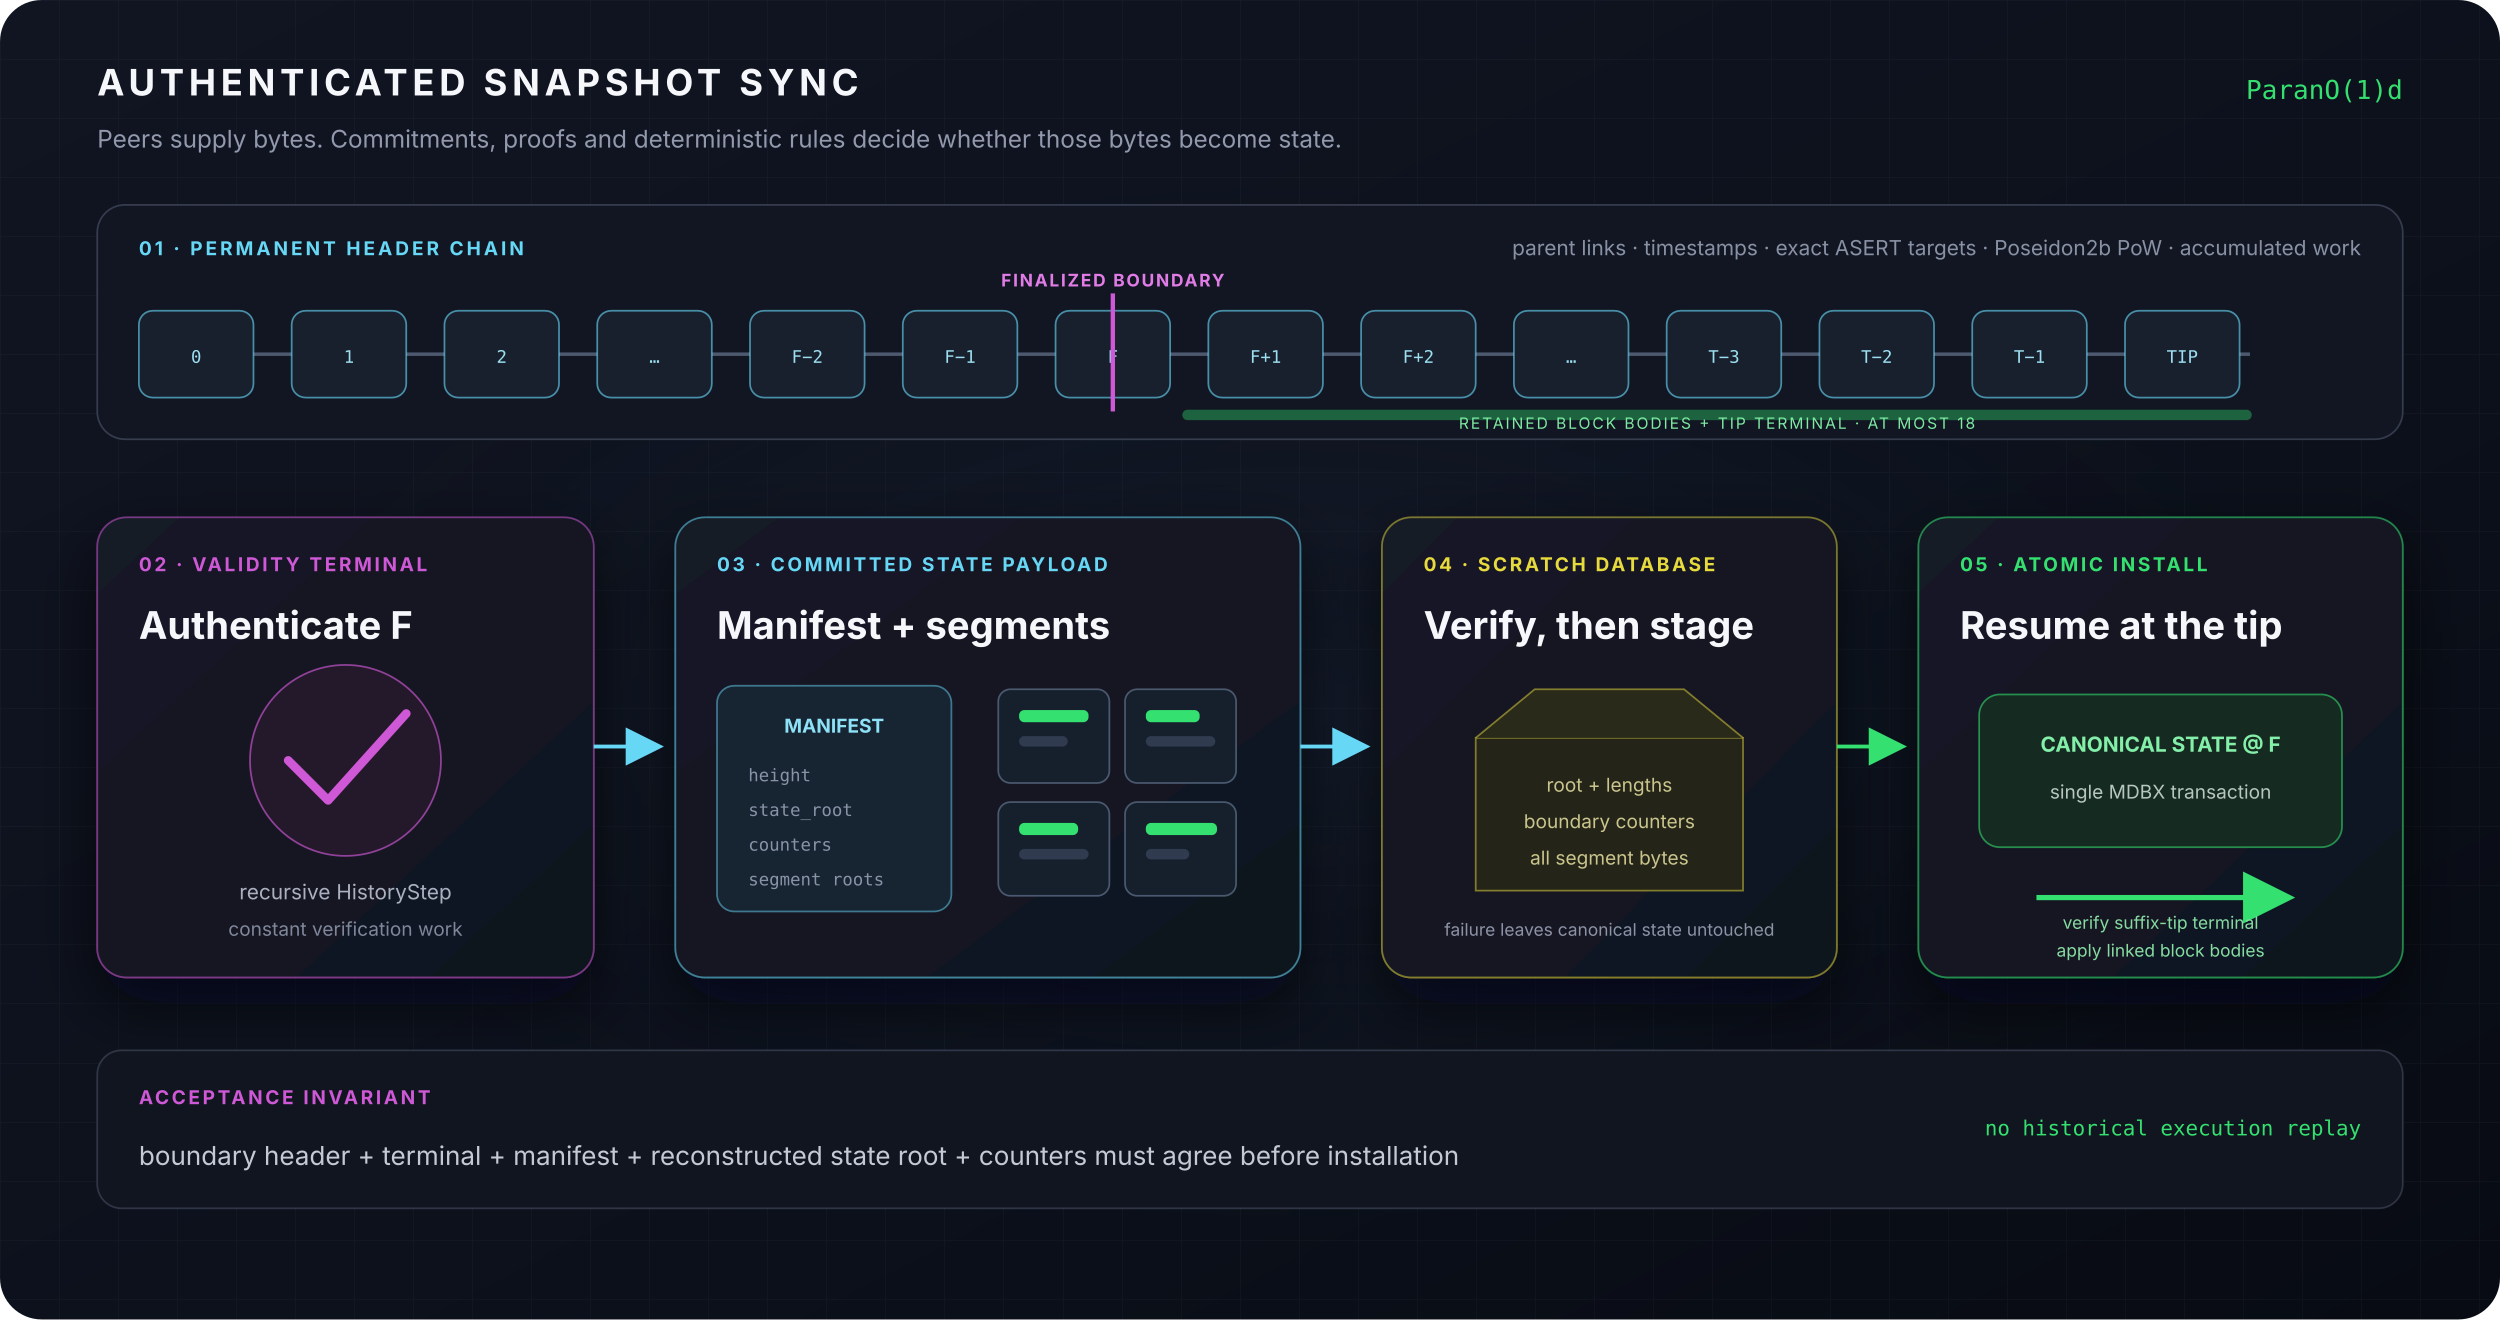
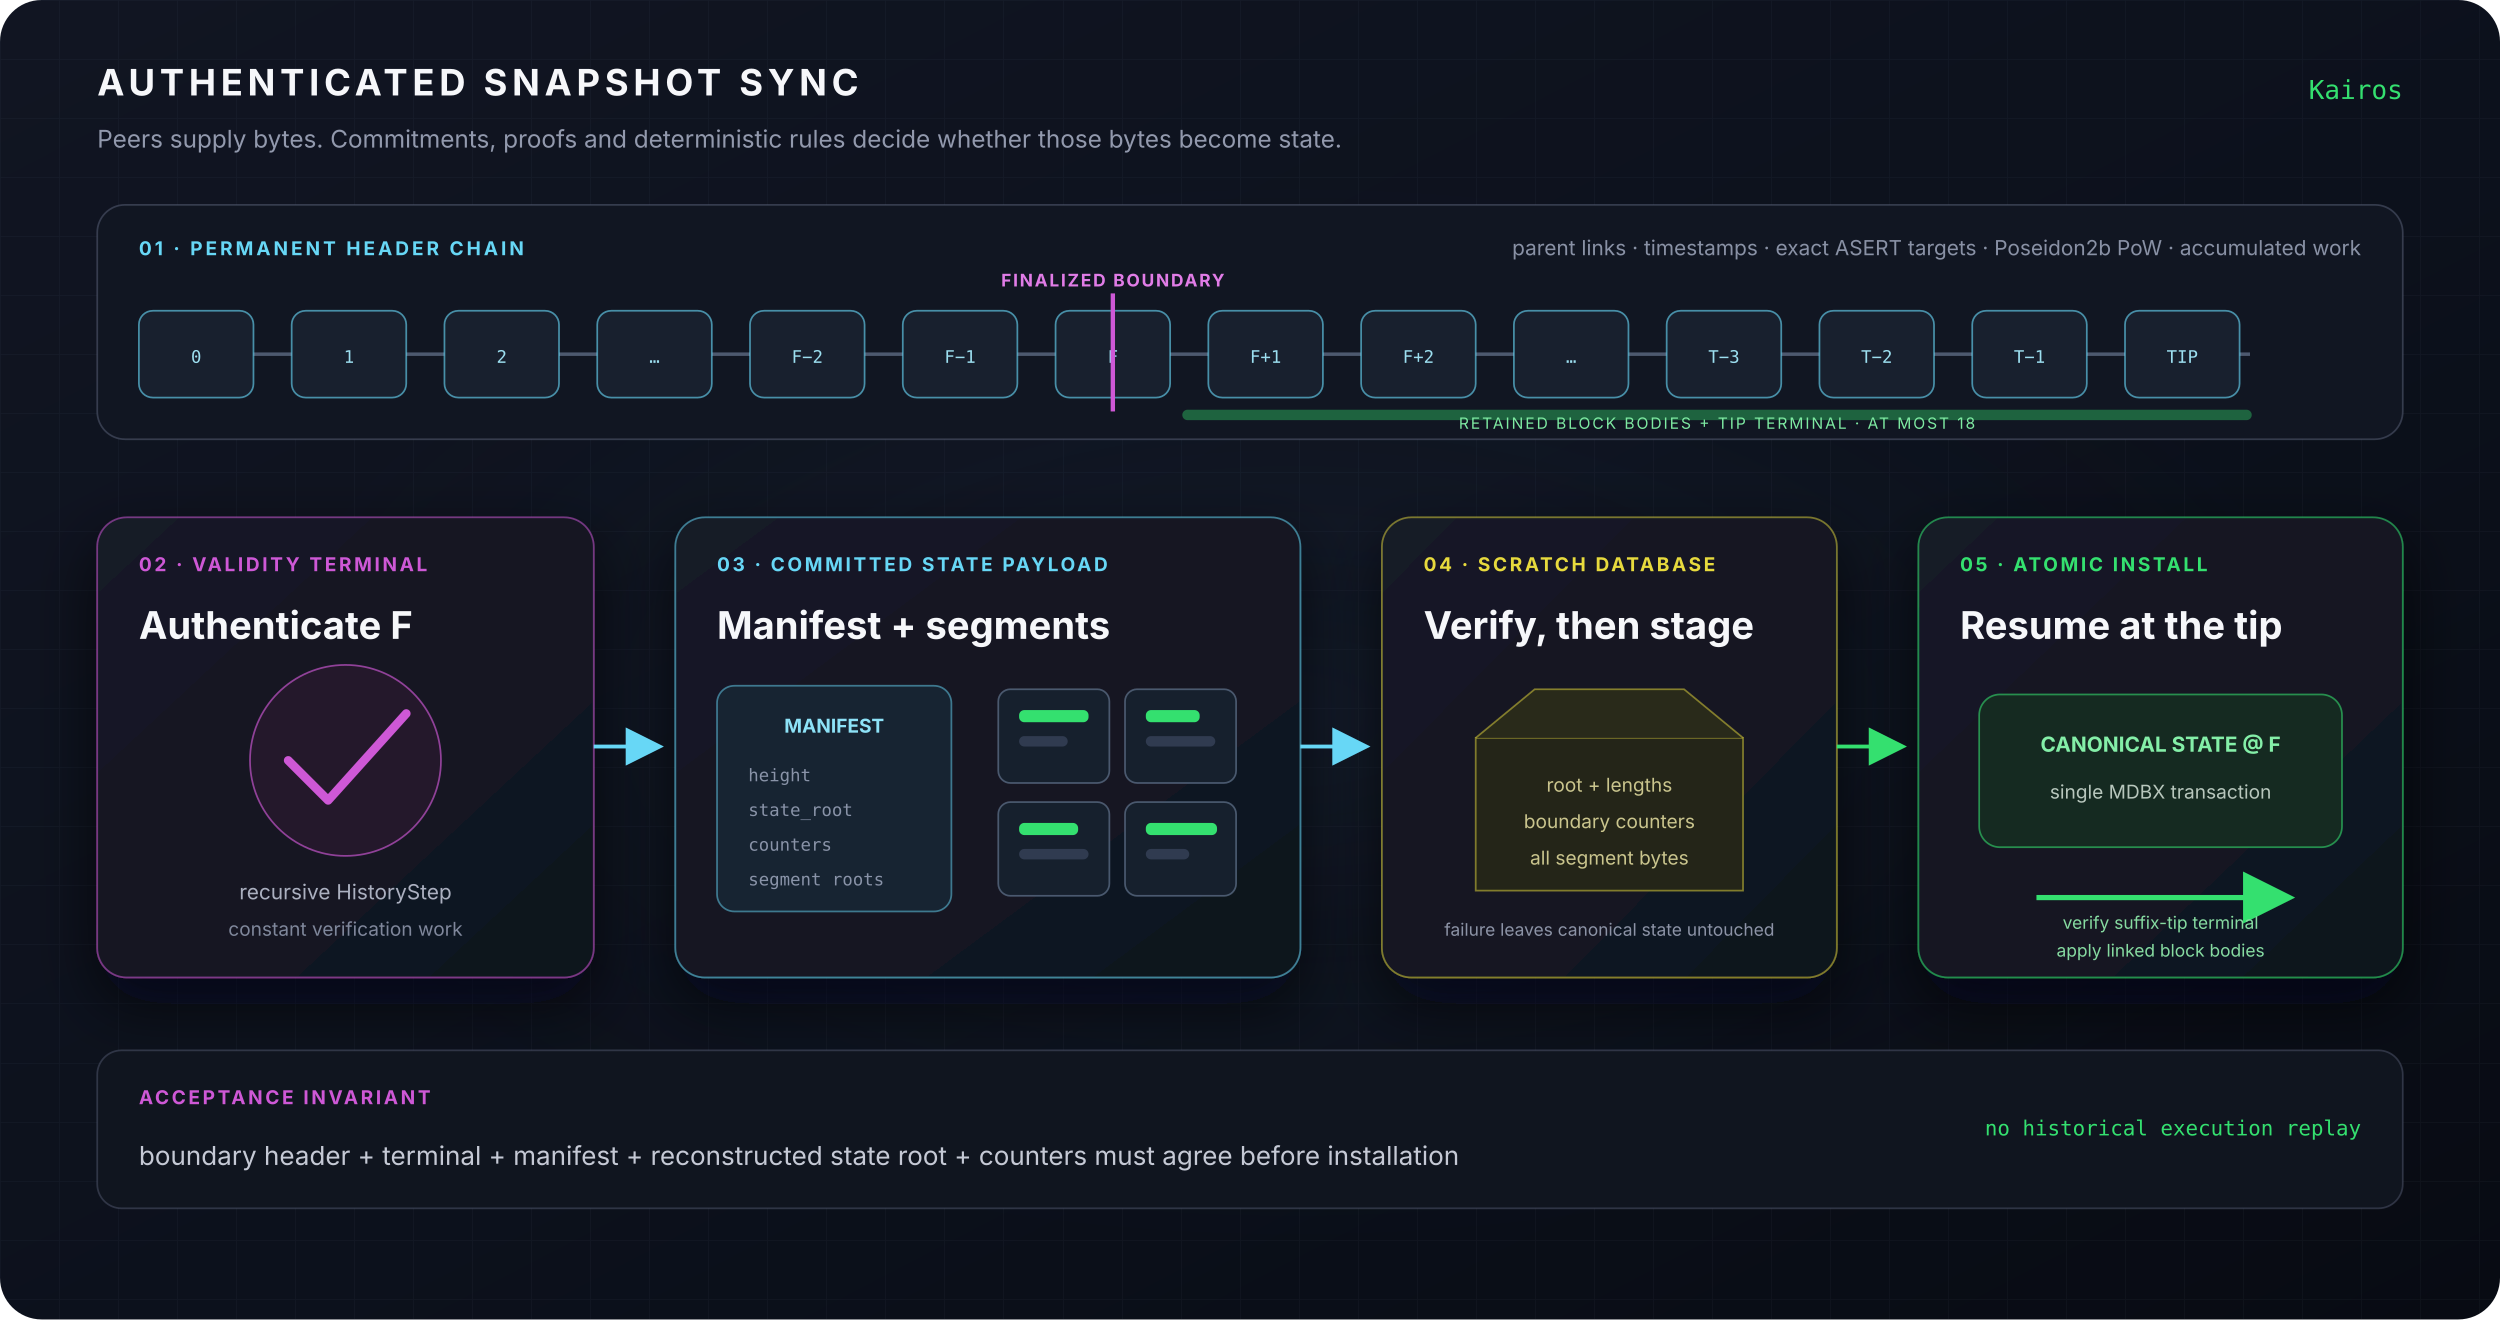
<svg xmlns="http://www.w3.org/2000/svg" viewBox="0 0 1440 760" role="img" aria-labelledby="title description">
  <defs>
    <linearGradient id="bg" x1="0" y1="0" x2="1" y2="1">
      <stop offset="0" stop-color="#111522" />
      <stop offset=".55" stop-color="#0c111c" />
      <stop offset="1" stop-color="#080b13" />
    </linearGradient>
    <linearGradient id="panel" x1="0" y1="0" x2="1" y2="1">
      <stop offset="0" stop-color="#151a27" />
      <stop offset="1" stop-color="#10141e" />
    </linearGradient>
    <radialGradient id="sceneGlow">
      <stop offset="0" stop-color="#344866" stop-opacity=".16" />
      <stop offset=".58" stop-color="#26364f" stop-opacity=".07" />
      <stop offset="1" stop-color="#090c14" stop-opacity="0" />
    </radialGradient>
    <pattern id="grid" width="34" height="34" patternUnits="userSpaceOnUse">
      <path d="M34 0H0V34" fill="none" stroke="#9db2d4" stroke-opacity=".045" />
    </pattern>
    <filter id="shadow" x="-25%" y="-25%" width="150%" height="170%">
      <feDropShadow dx="0" dy="15" stdDeviation="18" flood-color="#02040a" flood-opacity=".65" />
    </filter>
    <marker id="arrowCyan" markerWidth="10" markerHeight="10" refX="8" refY="5" orient="auto" markerUnits="strokeWidth">
      <path d="M0 0L10 5L0 10Z" fill="#67d7f6" />
    </marker>
    <marker id="arrowGreen" markerWidth="10" markerHeight="10" refX="8" refY="5" orient="auto" markerUnits="strokeWidth">
      <path d="M0 0L10 5L0 10Z" fill="#34e06f" />
    </marker>
  </defs>
  <rect width="1440" height="760" rx="24" fill="url(#bg)" />
  <rect width="1440" height="760" rx="24" fill="url(#grid)" />
  <ellipse cx="745" cy="410" rx="650" ry="330" fill="url(#sceneGlow)" />
  <g font-family="Inter, Noto Sans, ui-sans-serif, system-ui, sans-serif">
    <text x="56" y="55" fill="#f6f7fa" font-size="21" font-weight="650" letter-spacing="2.7">AUTHENTICATED SNAPSHOT SYNC</text>
    <text x="56" y="85" fill="#9299ad" font-size="14">
      Peers supply bytes. Commitments, proofs and deterministic rules decide whether those bytes become state.
    </text>
    <text x="1384" y="57" fill="#34e06f" font-size="15" text-anchor="end" font-family="ui-monospace, SFMono-Regular, Menlo, monospace">
-       ParanO(1)d
+       Kairos
    </text>
    <rect x="56" y="118" width="1328" height="135" rx="16" fill="#111622" stroke="#596078" stroke-opacity=".52" />
    <text x="80" y="147" fill="#67d7f6" font-size="11" font-weight="700" letter-spacing="1.7">01 · PERMANENT HEADER CHAIN</text>
    <text x="1360" y="147" fill="#8991a5" font-size="12" text-anchor="end">
      parent links · timestamps · exact ASERT targets · Poseidon2b PoW · accumulated work
    </text>
    <path d="M92 204H1296" stroke="#4d596f" stroke-width="2" />
    <g fill="#18202e" stroke="#67d7f6" stroke-opacity=".62">
      <rect x="80" y="179" width="66" height="50" rx="8" />
      <rect x="168" y="179" width="66" height="50" rx="8" />
      <rect x="256" y="179" width="66" height="50" rx="8" />
      <rect x="344" y="179" width="66" height="50" rx="8" />
      <rect x="432" y="179" width="66" height="50" rx="8" />
      <rect x="520" y="179" width="66" height="50" rx="8" />
      <rect x="608" y="179" width="66" height="50" rx="8" />
      <rect x="696" y="179" width="66" height="50" rx="8" />
      <rect x="784" y="179" width="66" height="50" rx="8" />
      <rect x="872" y="179" width="66" height="50" rx="8" />
      <rect x="960" y="179" width="66" height="50" rx="8" />
      <rect x="1048" y="179" width="66" height="50" rx="8" />
      <rect x="1136" y="179" width="66" height="50" rx="8" />
      <rect x="1224" y="179" width="66" height="50" rx="8" />
    </g>
    <g fill="#9cdff0" font-size="10" font-family="ui-monospace, SFMono-Regular, Menlo, monospace" text-anchor="middle">
      <text x="113" y="209">0</text>
      <text x="201" y="209">1</text>
      <text x="289" y="209">2</text>
      <text x="377" y="209">…</text>
      <text x="465" y="209">F−2</text>
      <text x="553" y="209">F−1</text>
      <text x="641" y="209">F</text>
      <text x="729" y="209">F+1</text>
      <text x="817" y="209">F+2</text>
      <text x="905" y="209">…</text>
      <text x="993" y="209">T−3</text>
      <text x="1081" y="209">T−2</text>
      <text x="1169" y="209">T−1</text>
      <text x="1257" y="209">TIP</text>
    </g>
    <path d="M641 169V237" stroke="#ce58d6" stroke-width="2.5" />
    <text x="641" y="165" fill="#e17ce7" font-size="10" font-weight="700" text-anchor="middle" letter-spacing="1">FINALIZED BOUNDARY</text>
    <path d="M684 239H1294" stroke="#34e06f" stroke-opacity=".38" stroke-width="6" stroke-linecap="round" />
    <text x="989" y="247" fill="#7eeaa2" font-size="9" text-anchor="middle" letter-spacing="1.1">RETAINED BLOCK BODIES + TIP TERMINAL · AT MOST 18</text>
    <g filter="url(#shadow)">
      <rect x="56" y="298" width="286" height="265" rx="17" fill="url(#panel)" stroke="#ce58d6" stroke-opacity=".52" />
    </g>
    <text x="80" y="329" fill="#ce58d6" font-size="11" font-weight="700" letter-spacing="1.5">02 · VALIDITY TERMINAL</text>
    <text x="80" y="368" fill="#f6f7fa" font-size="22" font-weight="650">
      Authenticate F
    </text>
    <circle cx="199" cy="438" r="55" fill="#24182b" stroke="#ce58d6" stroke-opacity=".65" />
    <path d="M166 438L189 461L234 411" fill="none" stroke="#ce58d6" stroke-width="5" stroke-linecap="round" stroke-linejoin="round" />
    <text x="199" y="518" fill="#abb0c0" font-size="12" text-anchor="middle">
      recursive HistoryStep
    </text>
    <text x="199" y="539" fill="#7f879b" font-size="11" text-anchor="middle">
      constant verification work
    </text>
    <g filter="url(#shadow)">
      <rect x="389" y="298" width="360" height="265" rx="17" fill="url(#panel)" stroke="#67d7f6" stroke-opacity=".52" />
    </g>
    <text x="413" y="329" fill="#67d7f6" font-size="11" font-weight="700" letter-spacing="1.5">03 · COMMITTED STATE PAYLOAD</text>
    <text x="413" y="368" fill="#f6f7fa" font-size="22" font-weight="650">
      Manifest + segments
    </text>
    <rect x="413" y="395" width="135" height="130" rx="10" fill="#172432" stroke="#67d7f6" stroke-opacity=".50" />
    <text x="480.5" y="422" fill="#8de2f7" font-size="11" text-anchor="middle" font-weight="700">MANIFEST</text>
    <g fill="#8993a8" font-size="10" font-family="ui-monospace, SFMono-Regular, Menlo, monospace">
      <text x="431" y="450">height</text>
      <text x="431" y="470">state_root</text>
      <text x="431" y="490">counters</text>
      <text x="431" y="510">segment roots</text>
    </g>
    <g transform="translate(575 397)">
      <g fill="#16202d" stroke="#5f7189" stroke-opacity=".72">
        <rect x="0" y="0" width="64" height="54" rx="7" />
        <rect x="73" y="0" width="64" height="54" rx="7" />
        <rect x="0" y="65" width="64" height="54" rx="7" />
        <rect x="73" y="65" width="64" height="54" rx="7" />
      </g>
      <g fill="#34e06f">
        <rect x="12" y="12" width="40" height="7" rx="3" />
        <rect x="85" y="12" width="31" height="7" rx="3" />
        <rect x="12" y="77" width="34" height="7" rx="3" />
        <rect x="85" y="77" width="41" height="7" rx="3" />
      </g>
      <g fill="#303b50">
        <rect x="12" y="27" width="28" height="6" rx="3" />
        <rect x="85" y="27" width="40" height="6" rx="3" />
        <rect x="12" y="92" width="40" height="6" rx="3" />
        <rect x="85" y="92" width="25" height="6" rx="3" />
      </g>
    </g>
    <g filter="url(#shadow)">
      <rect x="796" y="298" width="262" height="265" rx="17" fill="url(#panel)" stroke="#e7da3d" stroke-opacity=".48" />
    </g>
    <text x="820" y="329" fill="#e7da3d" font-size="11" font-weight="700" letter-spacing="1.5">04 · SCRATCH DATABASE</text>
    <text x="820" y="368" fill="#f6f7fa" font-size="22" font-weight="650">
      Verify, then stage
    </text>
    <path d="M850 425H1004V513H850Z" fill="#242518" stroke="#e7da3d" stroke-opacity=".50" />
    <path d="M850 425L884 397H970L1004 425" fill="#292a1a" stroke="#e7da3d" stroke-opacity=".50" />
    <g fill="#cac58d" font-size="11" text-anchor="middle">
      <text x="927" y="456">root + lengths</text>
      <text x="927" y="477">boundary counters</text>
      <text x="927" y="498">all segment bytes</text>
    </g>
    <text x="927" y="539" fill="#8c93a6" font-size="10" text-anchor="middle">
      failure leaves canonical state untouched
    </text>
    <g filter="url(#shadow)">
      <rect x="1105" y="298" width="279" height="265" rx="17" fill="url(#panel)" stroke="#34e06f" stroke-opacity=".55" />
    </g>
    <text x="1129" y="329" fill="#34e06f" font-size="11" font-weight="700" letter-spacing="1.5">05 · ATOMIC INSTALL</text>
    <text x="1129" y="368" fill="#f6f7fa" font-size="22" font-weight="650">
      Resume at the tip
    </text>
    <rect x="1140" y="400" width="209" height="88" rx="12" fill="#152a21" stroke="#34e06f" stroke-opacity=".58" />
    <text x="1244.5" y="433" fill="#84efa8" font-size="12" text-anchor="middle" font-weight="700">CANONICAL STATE @ F</text>
    <text x="1244.5" y="460" fill="#b8c7bd" font-size="11" text-anchor="middle">single MDBX transaction</text>
    <path d="M1173 517H1316" stroke="#34e06f" stroke-width="3" marker-end="url(#arrowGreen)" />
    <text x="1244.5" y="535" fill="#86dba1" font-size="10" text-anchor="middle">verify suffix-tip terminal</text>
    <text x="1244.5" y="551" fill="#86dba1" font-size="10" text-anchor="middle">apply linked block bodies</text>
    <path d="M342 430H378" stroke="#67d7f6" stroke-width="2.2" marker-end="url(#arrowCyan)" />
    <path d="M749 430H785" stroke="#67d7f6" stroke-width="2.2" marker-end="url(#arrowCyan)" />
    <path d="M1058 430H1094" stroke="#34e06f" stroke-width="2.2" marker-end="url(#arrowGreen)" />
    <rect x="56" y="605" width="1328" height="91" rx="14" fill="#10151f" stroke="#596078" stroke-opacity=".45" />
    <text x="80" y="636" fill="#ce58d6" font-size="11" font-weight="700" letter-spacing="1.5">ACCEPTANCE INVARIANT</text>
    <text x="80" y="671" fill="#c5c9d5" font-size="15">
      boundary header + terminal + manifest + reconstructed state root + counters must agree before installation
    </text>
    <text x="1360" y="654" fill="#34e06f" font-size="12" text-anchor="end" font-family="ui-monospace, SFMono-Regular, Menlo, monospace">
      no historical execution replay
    </text>
  </g>
</svg>
